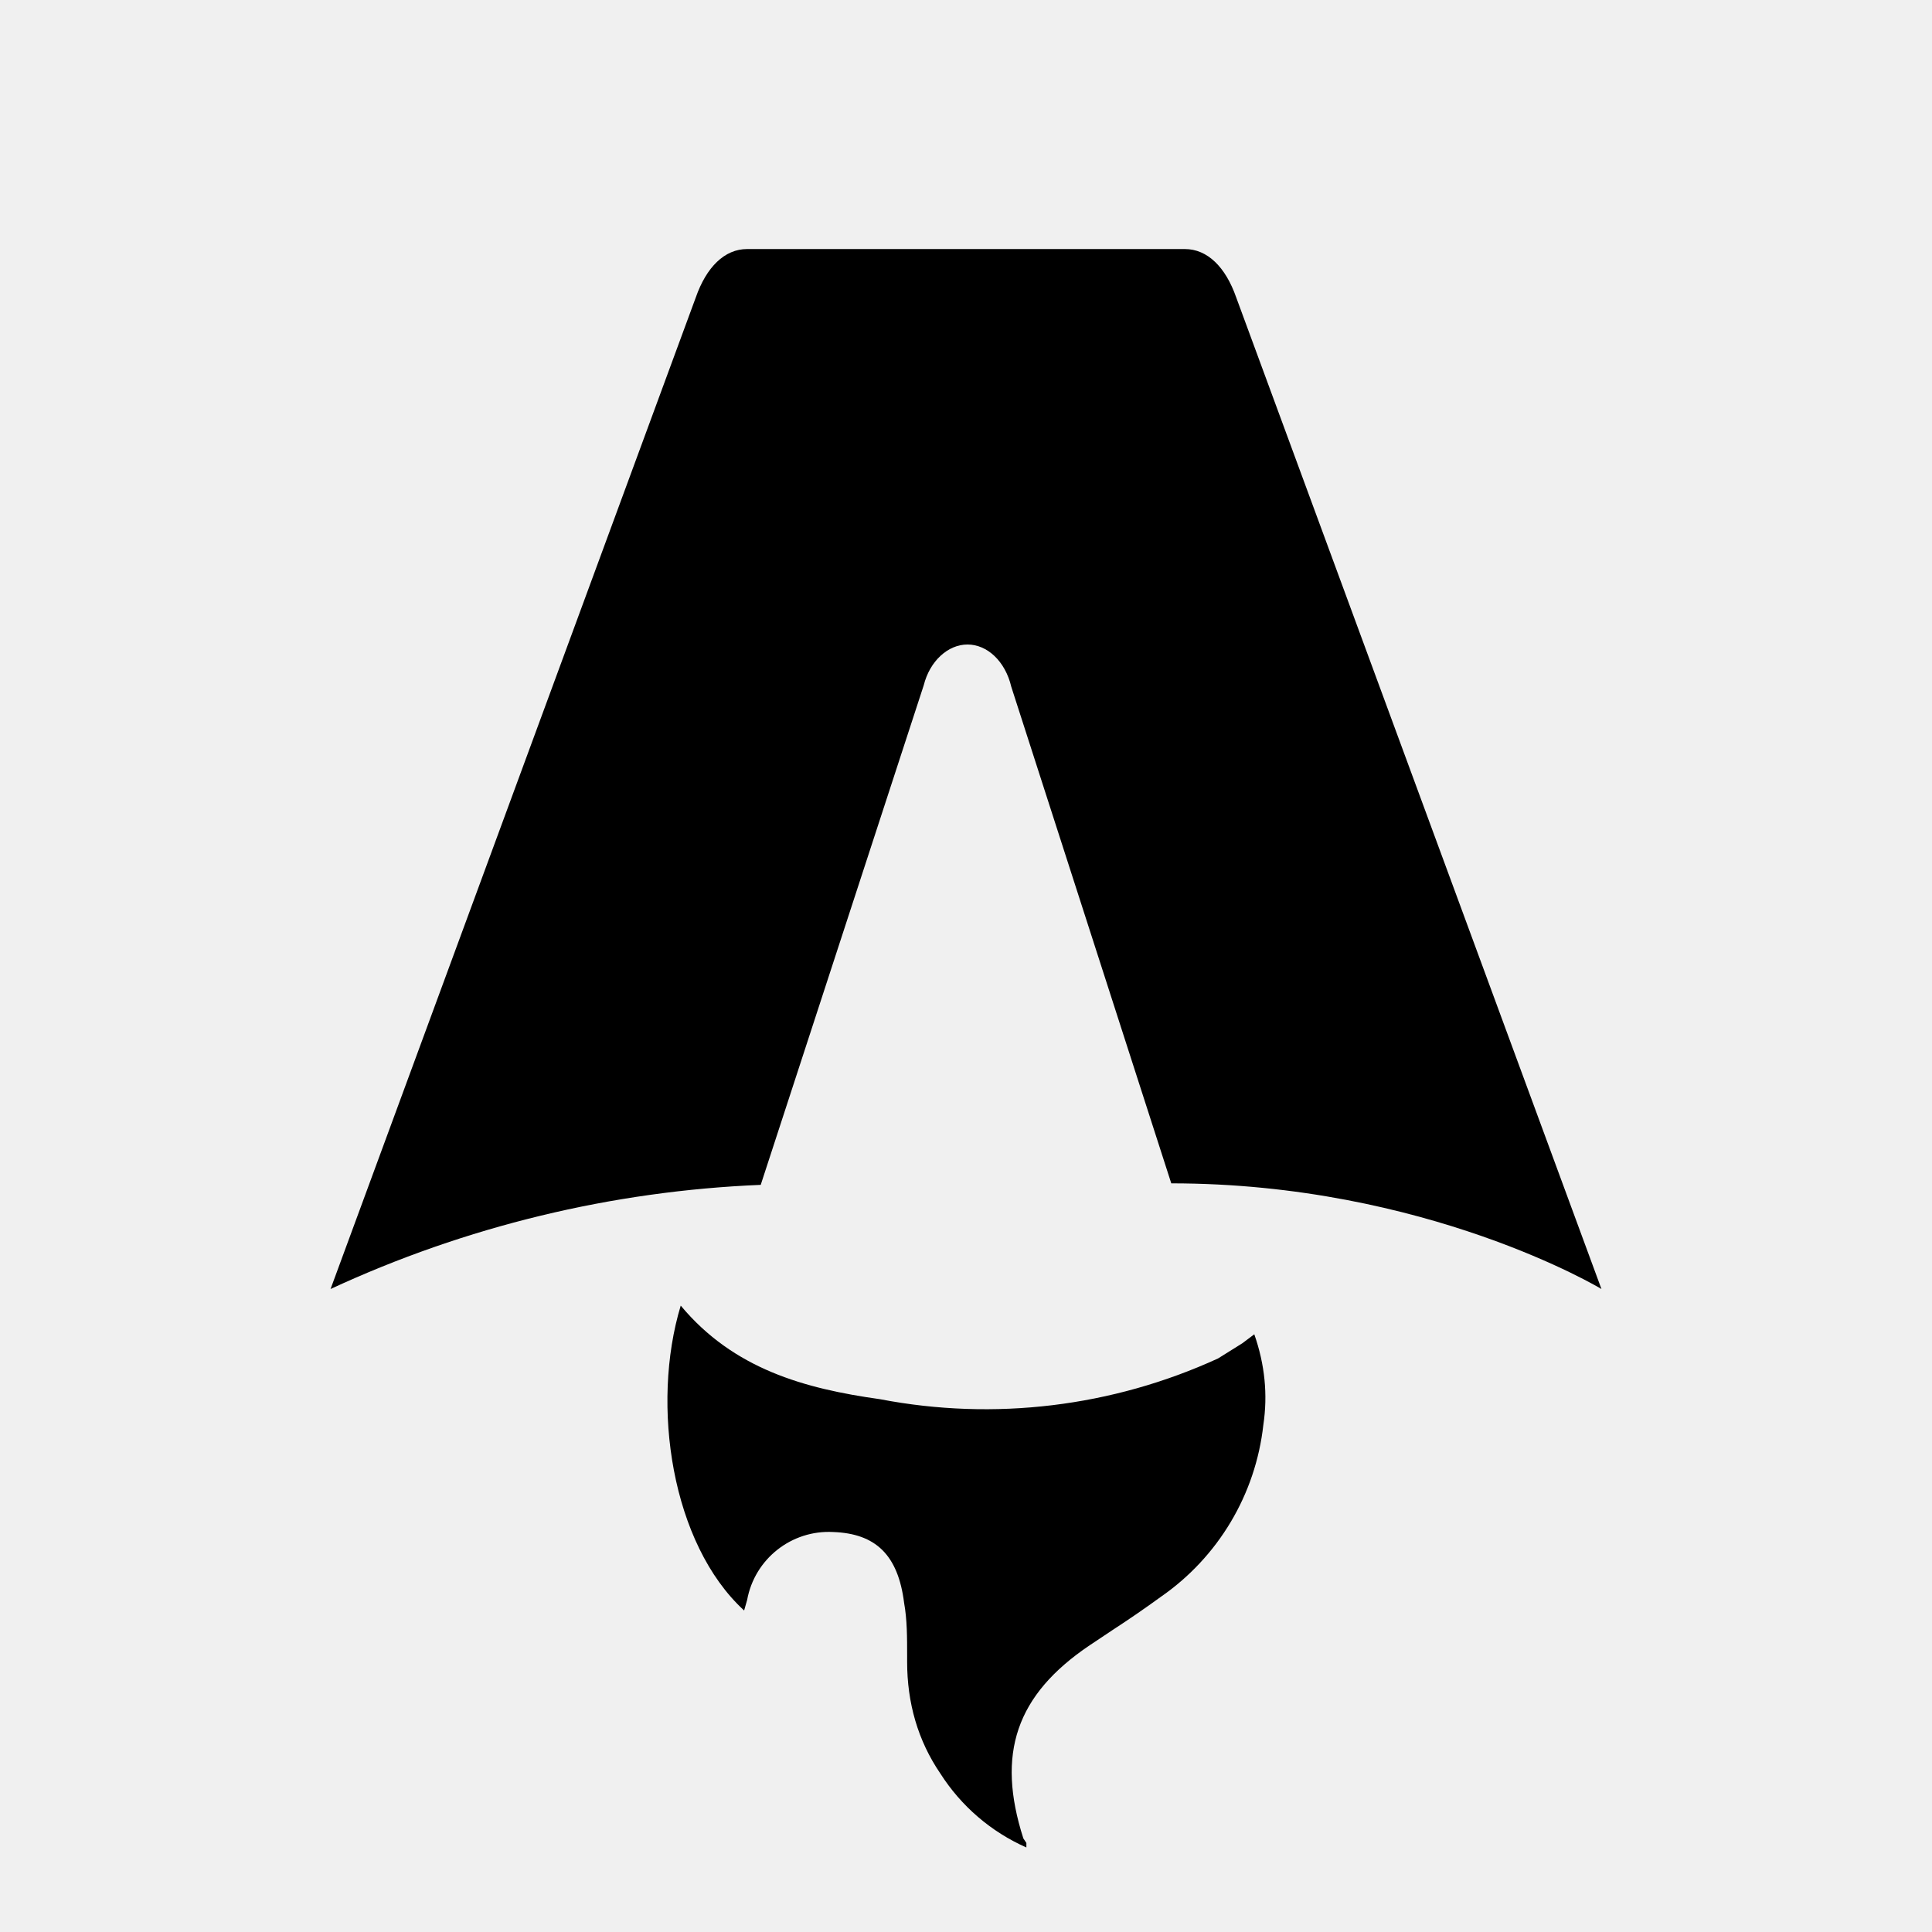
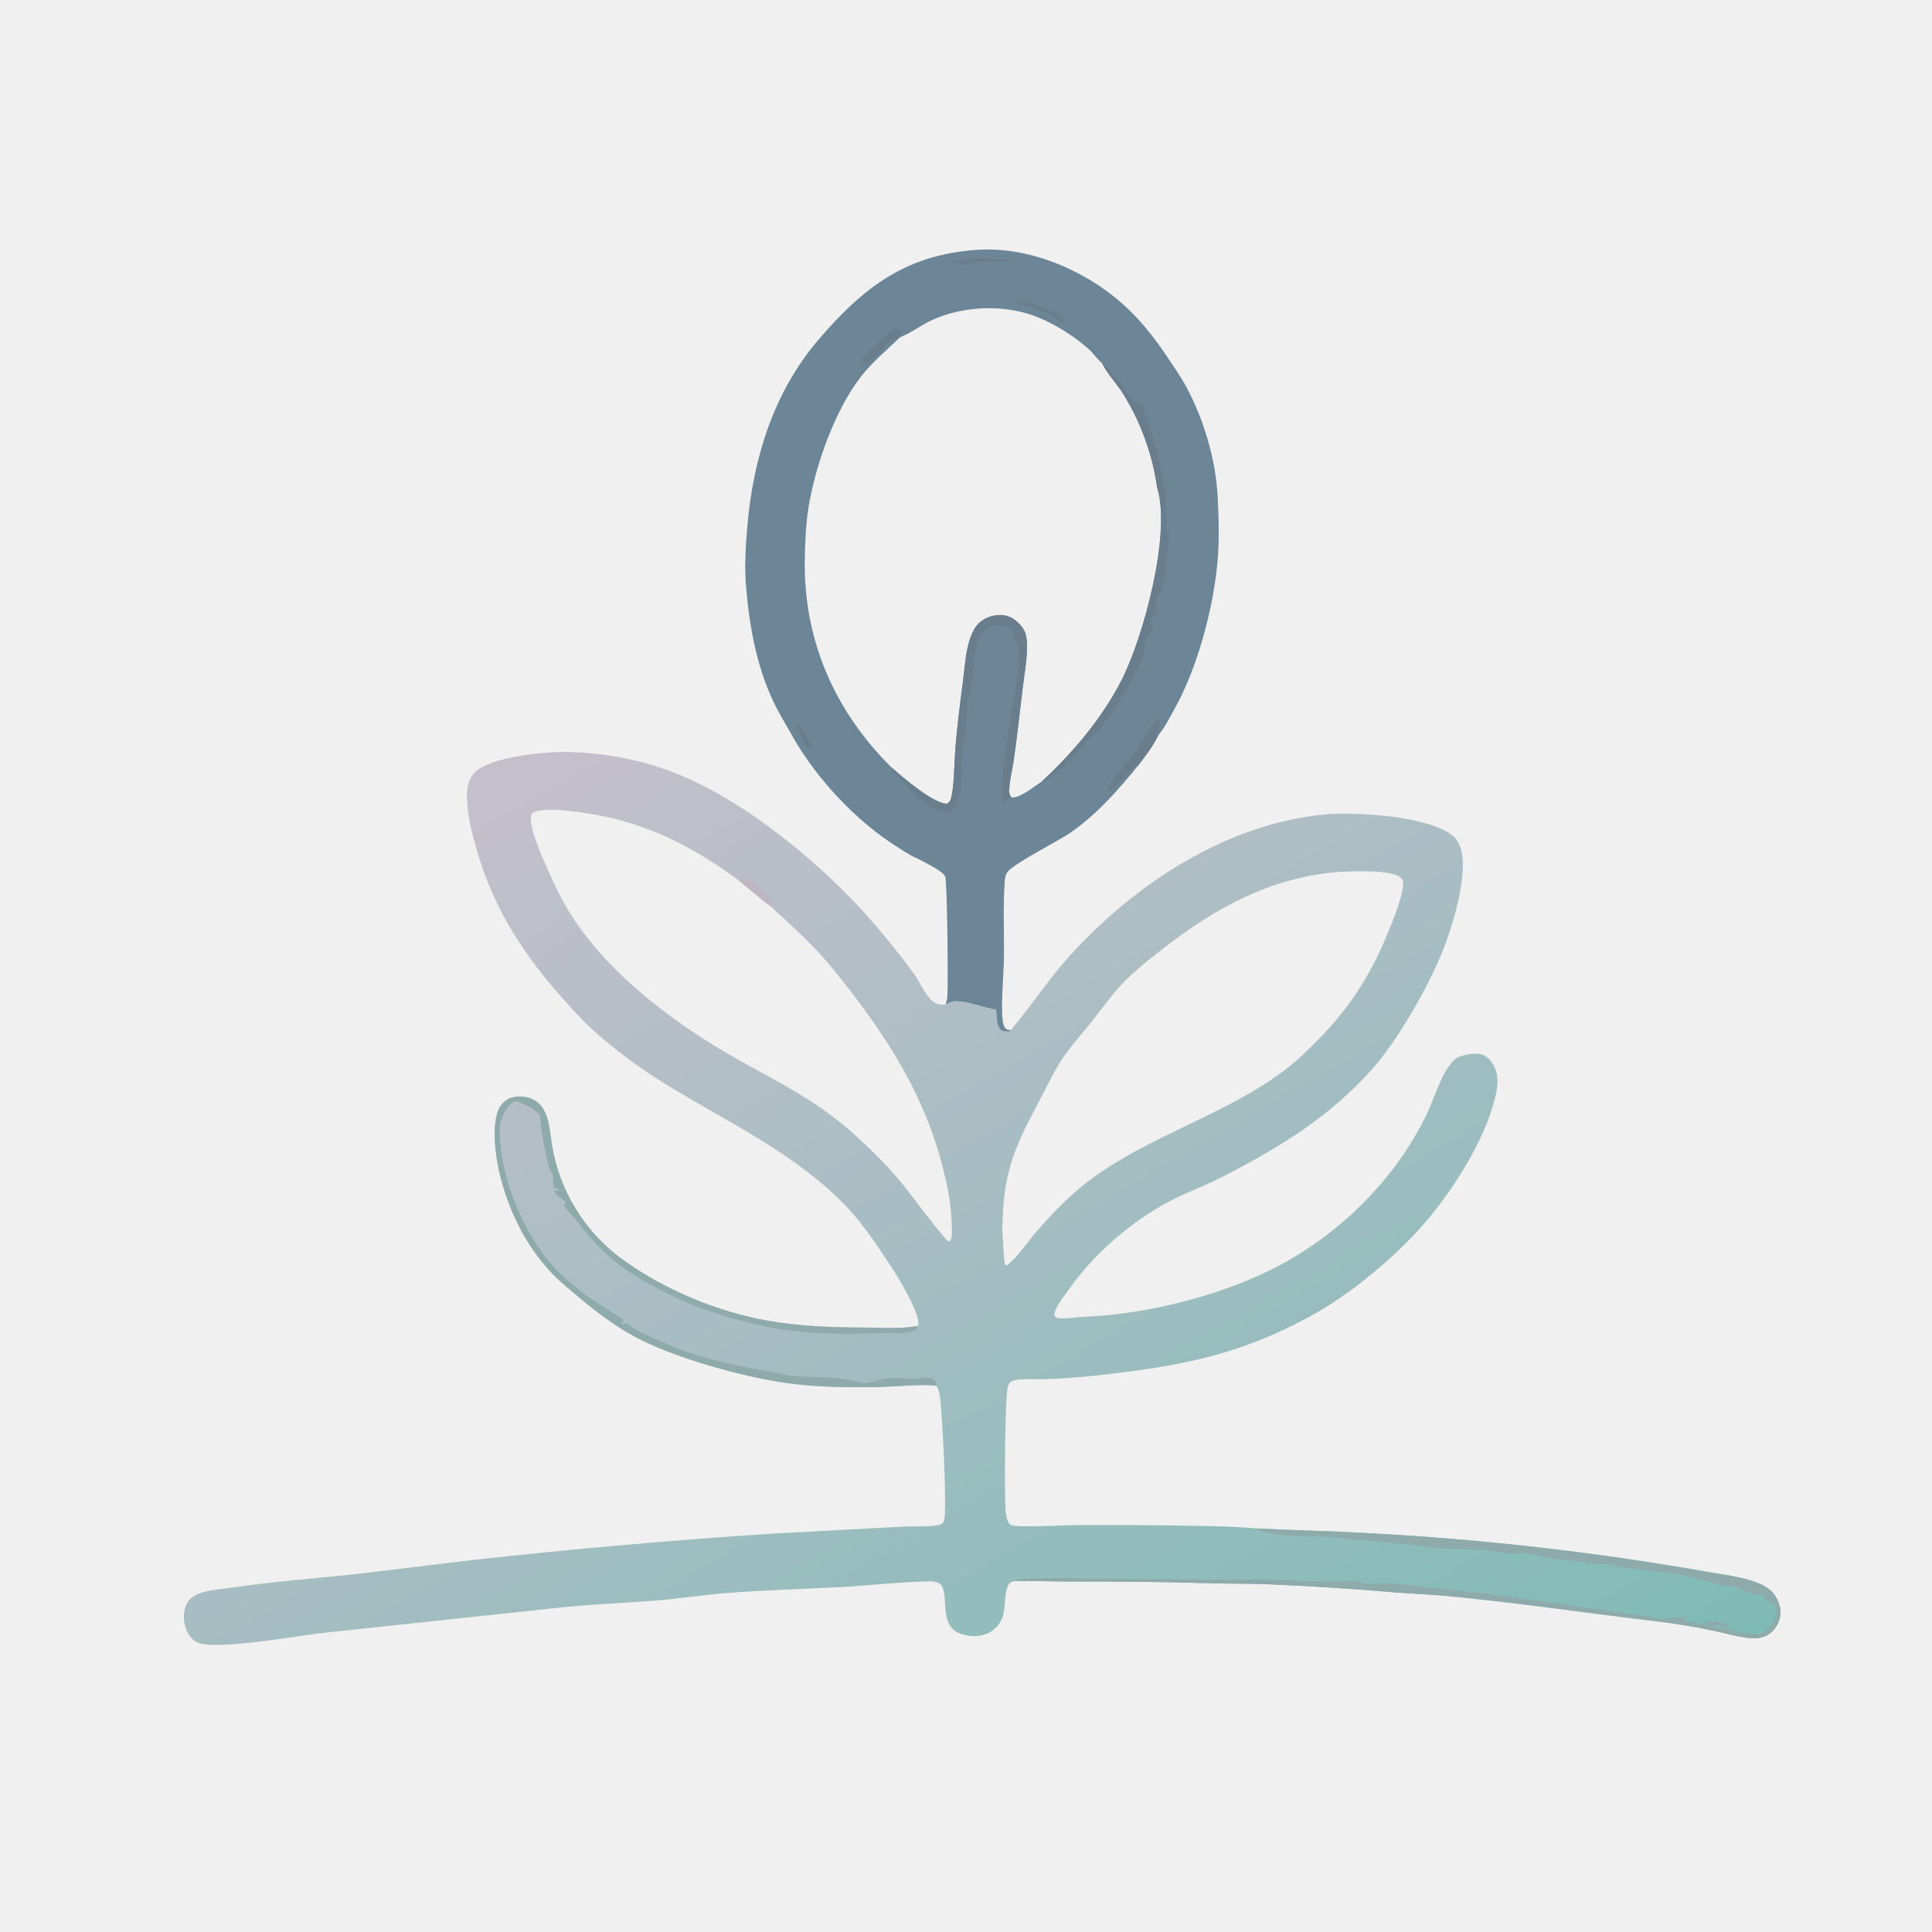
- <svg xmlns="http://www.w3.org/2000/svg" fill="none" viewBox="0 0 128 128">
-   <path d="M50.4 78.5a75.1 75.1 0 0 0-28.5 6.9l24.2-65.7c.7-2 1.9-3.2 3.4-3.2h29c1.5 0 2.7 1.2 3.4 3.2l24.2 65.7s-11.6-7-28.5-7L67 45.5c-.4-1.7-1.6-2.8-2.9-2.8-1.3 0-2.5 1.1-2.9 2.7L50.4 78.5Zm-1.1 28.2Zm-4.2-20.2c-2 6.6-.6 15.8 4.2 20.2a17.5 17.5 0 0 1 .2-.7 5.5 5.5 0 0 1 5.7-4.5c2.8.1 4.3 1.5 4.7 4.7.2 1.1.2 2.3.2 3.5v.4c0 2.7.7 5.2 2.2 7.4a13 13 0 0 0 5.7 4.9v-.3l-.2-.3c-1.8-5.6-.5-9.5 4.4-12.8l1.5-1a73 73 0 0 0 3.2-2.2 16 16 0 0 0 6.8-11.4c.3-2 .1-4-.6-6l-.8.6-1.6 1a37 37 0 0 1-22.4 2.7c-5-.7-9.7-2-13.2-6.2Z" />
-   <style>
-         path { fill: #000; }
-         @media (prefers-color-scheme: dark) {
-             path { fill: #FFF; }
-         }
-     </style>
+ <svg xmlns="http://www.w3.org/2000/svg" height="4000" viewBox="0 0 4000 4000" width="4000">
+   <path d="M1643.21 1528.68C1628.46 1502.19 1612.6 1477.08 1599.79 1449.45C1565.27 1375.05 1550.45 1290.95 1544.32 1209.71C1541.3 1169.64 1543.85 1129.48 1547.29 1089.55C1559.42 948.421 1601.86 811.158 1695.58 702.101C1788.25 594.264 1875.89 527.203 2023.18 517.239C2130.44 509.983 2245.47 558.913 2324.65 629.526C2360.4 661.401 2390.28 699.405 2416.79 739.067C2430.31 759.294 2444.52 779.478 2456.06 800.904C2492.68 868.897 2517.2 952.057 2521.14 1029.3C2523.36 1072.8 2524.64 1119.94 2520.72 1163.3C2511.9 1261.1 2478.69 1384.85 2430.41 1470.06C2420.58 1487.39 2410.76 1508.34 2397.56 1523C2387.17 1545.15 2371.55 1565 2356.83 1584.41C2316.45 1634.39 2269.97 1686.87 2216.9 1723.57C2190.92 1741.54 2096.52 1788.66 2085.11 1806.45C2080.91 1813.01 2080.41 1820.83 2079.91 1828.43C2076.52 1880.81 2079.4 1934.14 2078.42 1986.67C2077.79 2020.84 2072.15 2080.93 2075.94 2112.65C2076.88 2120.45 2078.47 2126.27 2084.51 2131.7C2087.55 2132.23 2089.97 2132.6 2093.07 2132.51C2092.01 2134.05 2090.5 2134.76 2088.94 2135.78C2082.24 2135.78 2077.65 2135.81 2071.62 2132.7C2061.88 2122.02 2063.33 2104.13 2062.36 2090.49C2035.43 2086.91 2000.23 2071.03 1974.44 2073.4C1968.58 2073.94 1962.79 2077.31 1957.62 2079.93C1959.77 2073.61 1961.25 2067.65 1961.59 2060.96C1963.02 2033.19 1961.38 1823.74 1956.65 1814.1C1951.11 1802.79 1909.07 1782.47 1896.68 1776.26C1882.78 1770.24 1870.05 1761.41 1857.27 1753.33C1773.35 1700.27 1692.7 1614.5 1643.21 1528.68ZM1863.59 698.183C1836.23 724.791 1806.75 748.827 1783.05 779.035C1729.16 847.719 1687.98 963.5 1674.07 1049.83C1668.2 1086.26 1666.78 1123.57 1666.25 1160.4C1663.93 1321.17 1724.69 1464.53 1836.33 1579.3Q1840.97 1584.14 1845.74 1588.85C1867.04 1607.81 1933.11 1664.49 1960.32 1664.01C1965.07 1661.23 1966.87 1659.51 1968.59 1654.12C1975.08 1633.78 1975.7 1584.73 1977.21 1561.75C1980.54 1511.14 1987.08 1461.69 1993.64 1411.47C1997.83 1379.33 1998.96 1345.96 2010.95 1315.46C2016.38 1301.64 2023.59 1290.53 2036.5 1282.7C2050.58 1274.15 2068.97 1270.96 2084.98 1275.28C2099.3 1279.14 2114.44 1293.03 2121 1306.38C2125.69 1315.91 2126.43 1329.32 2126.33 1339.77C2126.04 1370.12 2120.06 1400.9 2116.47 1431.06C2110.76 1479.08 2105.72 1527.25 2098.6 1575.1C2095.6 1595.27 2089.86 1616.93 2089.48 1637.28C2089.39 1642.33 2090.45 1646.5 2093.52 1650.59C2110.14 1654.41 2141.76 1627.46 2156.17 1618.65C2220.31 1559.48 2279.97 1489.26 2320.41 1411.53C2367.11 1321.77 2425.85 1103.93 2395.55 1008.61Q2394.63 1002.15 2393.55 995.722Q2392.46 989.291 2391.21 982.89Q2389.96 976.489 2388.54 970.124Q2387.12 963.758 2385.53 957.431Q2383.95 951.105 2382.2 944.822Q2380.45 938.539 2378.53 932.304Q2376.62 926.069 2374.55 919.885Q2372.47 913.702 2370.23 907.575Q2368 901.448 2365.6 895.382Q2363.21 889.315 2360.66 883.314Q2358.1 877.312 2355.4 871.378Q2352.69 865.445 2349.83 859.584Q2346.96 853.724 2343.95 847.94Q2340.94 842.156 2337.77 836.453Q2334.61 830.749 2331.3 825.13Q2327.99 819.511 2324.53 813.981C2311.62 793.628 2293.42 774.982 2282.59 753.705C2282.32 753.18 2282.07 752.646 2281.81 752.117C2272.16 744.493 2264.51 732.432 2255.25 723.911C2226.72 697.665 2185.29 671.705 2149.6 657.162C2082.16 629.683 1996.19 632.259 1929.87 662.589C1907.66 672.748 1887.6 688.472 1865.2 697.555C1864.66 697.771 1864.13 697.974 1863.59 698.183Z" fill="#6C8698" />
+   <path d="M1662.35 1538.2C1662.17 1537.22 1662.01 1536.23 1661.81 1535.26C1659.95 1526.17 1654.31 1516.11 1650.07 1507.83C1650.94 1503.04 1650.54 1502.68 1654.28 1499.7C1661.3 1502.99 1669.39 1528.06 1676.57 1536.63C1678.73 1539.22 1679.32 1540.77 1679.75 1544.09C1677.88 1548.17 1679.01 1547.66 1674.36 1549.51Q1668.44 1543.76 1662.35 1538.2Z" fill="#697D8C" />
+   <path d="M2020.99 534.162C2032.13 533.732 2086.64 537.347 2094.69 539.927C2095.63 540.228 2096.46 540.798 2097.34 541.233L2100.59 541.013C2085.98 542.877 2069.5 540.947 2054.71 540.558L2056.66 541.167C2052.78 542.932 2045.85 541.303 2041.5 540.97C2019.07 540.057 1997.91 549.672 1974.78 548.969L1973.3 547.085C1978.9 546.848 1981.4 547.271 1986.21 544.233C1985.13 542.638 1969.39 545.449 1965.67 544.503L1969.89 544.13L1971.27 542.405C1987.6 541.359 2004.69 536.678 2020.99 534.162Z" fill="#697D8C" />
+   <path d="M2087.87 618.797C2128.29 620.703 2164.67 637.032 2199.67 655.965C2200.63 656.488 2201.66 656.895 2202.65 657.361L2202.28 658.328L2195.58 661.237C2200.15 663.325 2204.42 665.552 2208.78 668.054C2200.62 669.534 2190.16 661.831 2183.34 657.37L2180.95 655.787C2180.79 655.722 2180.63 655.681 2180.49 655.591C2153.19 638.163 2121.88 632.639 2090.79 626.221C2093.89 622.1 2123.76 631.252 2130.59 629.404L2125.31 624.806L2129.4 629.041C2115.6 625.245 2101.64 622.994 2087.87 618.797Z" fill="#697D8C" />
+   <path d="M1785.84 740.57C1802.18 724.977 1837.91 685.791 1858.26 679.722C1858.22 680.982 1858.12 682.242 1858.13 683.504C1858.14 684.278 1858.27 685.047 1858.34 685.818C1862.06 685.029 1864.03 683.904 1867.08 681.656C1867 686.123 1867.64 682.888 1865.77 685.798C1863.47 689.393 1863.77 694.047 1863.59 698.183C1852.24 698.001 1842.67 705.605 1834.89 713.311C1819.68 728.38 1806 751.983 1783.6 755.642L1787.11 748.057L1785.72 746.757L1781.35 750.781C1782.44 746.714 1783.27 743.935 1785.84 740.57Z" fill="#697D8C" />
+   <path d="M2356.83 1584.41C2342.58 1588.69 2325.43 1612.8 2314.73 1623.83C2307.95 1630.82 2300.92 1638.88 2290.52 1638.98L2290.23 1636.51C2294.3 1633.05 2298.37 1630.29 2299.33 1624.68C2302.53 1606.13 2338.19 1575.29 2350.39 1558.39C2356.23 1550.3 2358.66 1540.64 2365.34 1533.05C2376.17 1520.74 2384.27 1493.9 2399.98 1488.65L2402.12 1489.76L2400.22 1489.67L2398.68 1492.62L2400.97 1492.08L2402.22 1493.18C2401.54 1503.64 2400.39 1512.84 2397.56 1523C2387.17 1545.15 2371.55 1565 2356.83 1584.41Z" fill="#697D8C" />
+   <path d="M2281.81 752.117C2304.79 769.029 2323.48 796.751 2338.19 820.911C2344.01 830.456 2357.35 831.814 2363.72 840.792C2375.48 857.343 2409.85 978.515 2406.22 994.646C2420.7 1030.44 2410.51 1070.81 2417.82 1107.44L2419.91 1088.42C2422.77 1122.74 2415.31 1153.08 2410.71 1186.65C2408.8 1200.64 2408.94 1215.12 2404.81 1228.67C2401.47 1231.56 2403.48 1230.61 2398.61 1231.14C2393.14 1238.97 2393.03 1252.07 2391.75 1261.45L2392.93 1262.98L2396.4 1258.12C2395.06 1271.46 2381.67 1280.61 2379.65 1295.33C2383.43 1296.19 2386 1292.41 2388.1 1295.1C2384.17 1308.3 2375.28 1318.3 2370.18 1330.7C2367.24 1337.87 2371.57 1346.36 2368.21 1354.67C2348.23 1404.06 2305.43 1478.25 2269.62 1517.32C2262.87 1524.69 2253.72 1529.62 2246.98 1537C2223.48 1562.75 2201.81 1595.08 2170.22 1612.22C2165.79 1614.63 2160.92 1616.96 2156.17 1618.65C2220.31 1559.48 2279.97 1489.26 2320.41 1411.53C2367.11 1321.77 2425.85 1103.93 2395.55 1008.61Q2394.63 1002.15 2393.55 995.722Q2392.46 989.291 2391.21 982.89Q2389.96 976.489 2388.54 970.124Q2387.12 963.758 2385.53 957.431Q2383.95 951.105 2382.2 944.822Q2380.45 938.539 2378.53 932.304Q2376.62 926.069 2374.55 919.885Q2372.47 913.702 2370.23 907.575Q2368 901.448 2365.6 895.382Q2363.21 889.315 2360.66 883.314Q2358.1 877.312 2355.4 871.378Q2352.69 865.445 2349.83 859.584Q2346.96 853.724 2343.95 847.94Q2340.94 842.156 2337.77 836.453Q2334.61 830.749 2331.3 825.13Q2327.99 819.511 2324.53 813.981C2311.62 793.628 2293.42 774.982 2282.59 753.705C2282.32 753.18 2282.07 752.646 2281.81 752.117Z" fill="#697D8C" />
+   <path d="M1845.74 1588.85C1867.04 1607.81 1933.11 1664.49 1960.32 1664.01C1965.07 1661.23 1966.87 1659.51 1968.59 1654.12C1975.08 1633.78 1975.7 1584.73 1977.21 1561.75C1980.54 1511.14 1987.08 1461.69 1993.64 1411.47C1997.83 1379.33 1998.96 1345.96 2010.95 1315.46C2016.38 1301.64 2023.59 1290.53 2036.5 1282.7C2050.58 1274.15 2068.97 1270.96 2084.98 1275.28C2099.3 1279.14 2114.44 1293.03 2121 1306.38C2125.69 1315.91 2126.43 1329.32 2126.33 1339.77C2126.04 1370.12 2120.06 1400.9 2116.47 1431.06C2110.76 1479.08 2105.72 1527.25 2098.6 1575.1C2095.6 1595.27 2089.86 1616.93 2089.48 1637.28C2089.39 1642.33 2090.45 1646.5 2093.52 1650.59L2087.3 1651.23C2085.14 1654.75 2083.28 1657.65 2080.24 1660.47C2056.62 1624.57 2116.27 1403.87 2109.08 1338.18C2107.85 1336.03 2108.51 1337.01 2106.75 1334.8L2101.44 1328.05C2095.97 1321.23 2097.53 1312.22 2096.08 1303.87C2093.91 1301.77 2091.87 1299.92 2089.01 1298.78C2075.11 1293.25 2056.56 1294.08 2043.07 1299.67C2037.47 1307.24 2028.27 1315.68 2025.01 1324.34C2014.63 1351.93 2015.44 1388.58 2010.98 1417.99C2008.61 1433.63 2004.07 1448.98 2001.98 1464.6C2001.09 1471.28 2001.25 1478.42 2001.41 1485.15C2001.93 1507.15 1994.84 1526.75 1992.57 1548.31C1989.99 1572.86 1991.6 1598.51 1990.66 1623.25C1990.3 1632.7 1990.79 1644.31 1985.57 1652.49L1984.05 1645.59C1982.74 1652.25 1981.53 1659.1 1978.81 1665.35C1975.84 1672.18 1971.26 1678.69 1963.74 1680.88C1955.28 1683.35 1944.59 1679.05 1937.03 1675.52Q1929.76 1672.08 1922.93 1667.83Q1916.1 1663.58 1909.8 1658.57C1898.42 1649.36 1889 1637.35 1878.57 1627.07C1870.61 1619.22 1861.42 1612.29 1854.02 1603.94C1850.04 1599.46 1847.75 1594.44 1845.74 1588.85Z" fill="#697D8C" />
+   <defs>
+     <linearGradient gradientUnits="userSpaceOnUse" id="a" x1="2531.777" x2="1112.047" y1="4017.396" y2="1532.251">
+       <stop offset="0" stop-color="#7FBBB6" />
+       <stop offset="1" stop-color="#C5BFCC" />
+     </linearGradient>
+   </defs>
+   <path d="M1901.12 2745.04C1901.24 2742.66 1901.39 2740.78 1901.33 2738.4C1900.63 2711.98 1860.75 2646.19 1845.8 2623.71C1817.94 2581.81 1792.08 2540.99 1757.71 2503.82C1651.28 2388.69 1504.26 2323.01 1373.14 2241.5C1322.59 2210.07 1272.25 2172.82 1228.08 2132.99C1201.87 2109.36 1178.52 2082.68 1155.36 2056.12C1075.49 1964.53 1018.16 1871.26 985.216 1753.47C976.515 1722.36 968.436 1688.88 966.925 1656.57C965.988 1636.53 967.932 1614.65 982.617 1599.55C1013.81 1567.47 1122.7 1556.96 1164.85 1556.92C1240.1 1556.84 1320.04 1570.9 1390.49 1597.58C1540.67 1654.48 1707 1792.51 1810.28 1913.17C1838.55 1946.18 1866.71 1980.72 1892.2 2015.92C1904.26 2032.58 1913.36 2056.08 1927.93 2070.17C1936.81 2078.76 1942.76 2080.1 1954.98 2079.98L1957.62 2079.93C1962.79 2077.31 1968.58 2073.94 1974.44 2073.4C2000.23 2071.03 2035.43 2086.91 2062.36 2090.49C2063.33 2104.13 2061.88 2122.02 2071.62 2132.7C2077.65 2135.81 2082.24 2135.78 2088.94 2135.78C2090.5 2134.76 2092.01 2134.05 2093.07 2132.51C2133.99 2083.86 2168.64 2030.56 2211.03 1983.13C2346.63 1831.43 2540.37 1703.57 2746.87 1686.01C2809.76 1680.66 2958.36 1689.81 3007.43 1730.02C3022.31 1742.23 3027.06 1761.15 3028.3 1779.59C3032.09 1835.53 3005.62 1924.61 2984.01 1976.02C2952.9 2050.02 2894.17 2153.28 2840.87 2213.44C2791.42 2269.25 2730.14 2319.49 2667.09 2359.38C2618.32 2390.23 2568.81 2417.74 2517.07 2443.27C2485.64 2458.78 2452.42 2470.82 2421.39 2487.13C2341.38 2529.19 2264.42 2596.26 2212.35 2670.46C2204.38 2681.82 2181.9 2709.5 2183.11 2722.73C2183.37 2725.58 2185.04 2726.25 2186.97 2728.08C2202.23 2732.13 2225.55 2727.12 2241.8 2726.51C2380.47 2721.31 2551.32 2677.38 2671.95 2607.14C2790.61 2538.06 2893.33 2431.9 2953.31 2307.99C2970.28 2272.95 2982.55 2224.86 3008.7 2196.18C3019.51 2184.32 3050.47 2179.19 3065.29 2182.57C3077.03 2185.25 3085.5 2193.81 3091.46 2203.92C3106.77 2229.91 3099.34 2259.64 3091.64 2286.76C3066.39 2375.7 2996.92 2481.32 2934.71 2548.92C2876.56 2612.09 2791.88 2681.6 2716.87 2722.95C2588.46 2793.74 2478.27 2821.65 2333.44 2840.26C2275.07 2847.77 2216.19 2854.12 2157.33 2855.74C2142.46 2856.15 2103.89 2852.45 2092.37 2861.13C2089.45 2863.33 2087.5 2868.32 2086.56 2871.68C2080.39 2893.57 2079.44 3096.1 2081.95 3127.78C2082.57 3135.64 2083.96 3144.99 2087.93 3151.9C2090.19 3155.83 2091.63 3156.84 2096.01 3158.14C2112.31 3162.94 2205.92 3157.53 2231.91 3157.49Q2340.89 3156.99 2449.86 3158.69C2500.27 3159.46 2550.3 3159.79 2600.54 3164.45C2676.28 3168.27 2752.19 3169.63 2827.88 3174Q2916.08 3178.59 3004.1 3185.85Q3092.11 3193.12 3179.87 3203.05Q3267.63 3212.99 3355.04 3225.58Q3442.46 3238.18 3529.45 3253.42C3567.31 3260.43 3643.44 3267.54 3669.13 3296.06C3679.88 3308 3687.45 3325.52 3686.15 3341.79Q3686.03 3343.18 3685.84 3344.57Q3685.65 3345.96 3685.39 3347.33Q3685.13 3348.71 3684.81 3350.07Q3684.48 3351.44 3684.09 3352.78Q3683.7 3354.12 3683.24 3355.45Q3682.79 3356.77 3682.27 3358.07Q3681.75 3359.37 3681.17 3360.65Q3680.58 3361.92 3679.94 3363.16Q3679.29 3364.4 3678.59 3365.61Q3677.89 3366.82 3677.12 3368Q3676.36 3369.17 3675.54 3370.31Q3674.72 3371.45 3673.85 3372.54Q3672.98 3373.63 3672.05 3374.69Q3671.13 3375.74 3670.15 3376.74Q3669.18 3377.74 3668.15 3378.7Q3667.13 3379.66 3666.06 3380.56C3652.57 3391.77 3636.42 3393.09 3619.59 3391.2C3596.1 3388.57 3572.61 3381.42 3549.42 3376.68Q3487.59 3363.42 3424.77 3356.13C3280.99 3338.99 3137.32 3317.6 2993.13 3304.05C2959.42 3300.88 2925.46 3299.87 2891.7 3297.21Q2755.88 3285.4 2619.67 3279.82C2581.12 3278.45 2542.51 3279.14 2503.96 3277.91C2404.63 3274.73 2305.74 3274.17 2206.38 3274.41C2170.99 3274.5 2135.61 3272.28 2100.23 3273.69C2096.83 3274.39 2094.06 3275.56 2090.87 3276.88C2077.58 3293.41 2082.97 3325.12 2076.25 3345.8C2071.33 3360.96 2061.85 3373.3 2047.39 3380.38C2028.9 3389.41 2009.04 3389.42 1989.9 3382.92C1943.2 3367.06 1964.71 3309.04 1949.94 3283.79C1942.76 3271.52 1921.99 3274.08 1909.55 3274.44C1854.32 3276.03 1798.41 3282.8 1743.08 3285.76C1663.41 3290.02 1583.94 3291.94 1504.35 3298.24C1455.5 3302.11 1407.03 3309.8 1358.24 3313.72C1294.97 3318.81 1231.22 3321.16 1168.09 3327.4L676.379 3379.95C622.693 3385.3 456.955 3416.22 412.535 3401.93C401 3398.22 392.806 3389.19 387.66 3378.48C379.769 3362.07 378.064 3341.66 384.652 3324.52C390.952 3308.14 405.785 3300.68 421.872 3296.17C441.835 3290.57 462.368 3289.74 482.757 3286.68C568.759 3273.75 656.163 3267.99 742.598 3258.28L973.926 3230.33Q1287.44 3195.56 1602.21 3175L1875.01 3160.42C1889.38 3159.68 1937.29 3161.56 1948.05 3156.05C1951.52 3154.28 1953.35 3151.72 1954.55 3148C1961.32 3127.01 1950.95 2925.97 1945.94 2890.88C1944.85 2883.24 1942.83 2876.53 1939.6 2869.5C1923.35 2864.11 1838.18 2871.77 1813.05 2871.96C1757.57 2872.38 1699.87 2871.99 1644.69 2865.49C1548.86 2854.21 1390.63 2810.99 1307.51 2763.7C1266.67 2740.47 1231.45 2713.85 1195.85 2683.46C1181.02 2670.8 1165.46 2658.8 1151.58 2645.09C1094.74 2588.96 1058.55 2518.95 1037.6 2442.59C1027.33 2405.17 1014.45 2326.01 1035.39 2291.46C1041.56 2281.29 1050.95 2274.17 1062.64 2271.68C1078.35 2268.33 1097.56 2270.78 1110.73 2280.44C1137.39 2299.97 1137.92 2341.49 1142.94 2371.3Q1143.69 2375.8 1144.54 2380.28Q1145.4 2384.76 1146.37 2389.22Q1147.34 2393.68 1148.42 2398.11Q1149.5 2402.54 1150.69 2406.95Q1151.88 2411.35 1153.18 2415.72Q1154.48 2420.1 1155.88 2424.44Q1157.29 2428.78 1158.81 2433.08Q1160.32 2437.38 1161.95 2441.65Q1163.57 2445.91 1165.3 2450.13Q1167.03 2454.35 1168.86 2458.53Q1170.69 2462.71 1172.63 2466.84Q1174.57 2470.97 1176.61 2475.05Q1178.65 2479.13 1180.79 2483.16Q1182.93 2487.19 1185.17 2491.16Q1187.41 2495.13 1189.75 2499.05Q1192.09 2502.97 1194.52 2506.82Q1196.96 2510.68 1199.49 2514.48Q1202.02 2518.27 1204.65 2522Q1207.27 2525.73 1209.99 2529.4Q1212.71 2533.06 1215.51 2536.66Q1218.32 2540.25 1221.22 2543.78Q1224.12 2547.3 1227.1 2550.75Q1230.08 2554.2 1233.15 2557.58Q1236.22 2560.96 1239.37 2564.25Q1242.53 2567.55 1245.76 2570.77Q1248.99 2573.99 1252.31 2577.12Q1255.62 2580.26 1259.01 2583.31Q1262.4 2586.37 1265.86 2589.33Q1269.33 2592.3 1272.87 2595.18Q1276.4 2598.06 1280.01 2600.85Q1283.62 2603.64 1287.3 2606.34Q1290.98 2609.04 1294.72 2611.65C1379.84 2671.91 1484.96 2715.6 1587.73 2734.03C1653.28 2745.78 1721.84 2748.47 1788.28 2748.56C1823.98 2748.6 1863.66 2751.91 1898.72 2745.51C1899.52 2745.36 1900.32 2745.2 1901.12 2745.04ZM2769.42 1805.49C2628.42 1817.52 2515.53 1880 2405.84 1965.66C2371.52 1992.46 2336.89 2019.67 2308.78 2053.22C2290.84 2074.62 2274.42 2097.54 2256.89 2119.32C2238.28 2142.44 2217.5 2165.31 2200.93 2189.9C2183.4 2215.92 2169.72 2245.25 2155.05 2272.97C2112.4 2353.57 2082.2 2409.41 2077.04 2503.45C2076.05 2521.41 2074.22 2540.06 2075.89 2558C2077.06 2570.48 2077.8 2610.63 2081.25 2619.11L2083.98 2620.09C2106 2604.05 2125.21 2574.67 2142.7 2553.51C2177.69 2512.89 2216.87 2472.09 2260.18 2440.34C2384.74 2349.01 2537.42 2308.04 2660.24 2215.27C2686.85 2195.17 2710.37 2171.77 2733.63 2147.99C2790.22 2090.1 2832.89 2025.46 2865 1951.27C2876.22 1925.33 2907.36 1852.46 2904.94 1826.7C2904.45 1821.5 2902.32 1818.65 2898.03 1815.62C2876.27 1800.25 2797.33 1803.64 2769.42 1805.49ZM1599.1 1878.9C1574.31 1861.82 1551.44 1839.96 1527.51 1821.37C1428.15 1748.1 1326.96 1698.26 1202.71 1682.03C1175.72 1678.51 1144.25 1674.29 1117.23 1678.24C1110.62 1679.21 1105.33 1680.55 1100.54 1685.44C1091.84 1707.47 1122.89 1774.71 1132.78 1797.51C1147.92 1832.43 1165.15 1868 1186.04 1899.84C1267.67 2024.25 1404.93 2125.29 1533.66 2196.88C1610.71 2239.73 1689.72 2279.4 1756.47 2337.92C1793.78 2370.63 1832.1 2407.63 1863.9 2445.71C1877.48 2461.96 1954.84 2565.28 1962.02 2568.81C1963.76 2569.66 1964.92 2569.66 1966.71 2569.86C1973.12 2562.97 1970.34 2533.84 1969.96 2524.12C1968.57 2488.28 1960.85 2452.65 1952.12 2417.96C1920.53 2292.47 1861.23 2186.99 1784.86 2083.78C1758.78 2048.53 1731.65 2013.14 1702.54 1980.35C1679.22 1954.08 1653.18 1930.2 1627.77 1905.96C1618.88 1897.47 1606.65 1888.34 1599.1 1878.9Z" fill="url(#a)" />
+   <path d="M1527.51 1821.37C1528.15 1821.39 1528.79 1821.42 1529.42 1821.43C1536.5 1821.57 1542.06 1820.45 1548.8 1818.41C1562.6 1823.37 1591.44 1854.74 1597.53 1867.6C1599.16 1871.05 1599.14 1875.18 1599.1 1878.9C1574.31 1861.82 1551.44 1839.96 1527.51 1821.37Z" fill="#BFB5C3" />
+   <path d="M1939.6 2869.5C1923.35 2864.11 1838.18 2871.77 1813.05 2871.96C1757.57 2872.38 1699.87 2871.99 1644.69 2865.49C1548.86 2854.21 1390.63 2810.99 1307.51 2763.7C1266.67 2740.47 1231.45 2713.85 1195.85 2683.46C1181.02 2670.8 1165.46 2658.8 1151.58 2645.09C1094.74 2588.96 1058.55 2518.95 1037.6 2442.59C1027.33 2405.17 1014.45 2326.01 1035.39 2291.46C1041.56 2281.29 1050.95 2274.17 1062.64 2271.68C1078.35 2268.33 1097.56 2270.78 1110.73 2280.44C1137.39 2299.97 1137.92 2341.49 1142.94 2371.3Q1143.69 2375.8 1144.54 2380.28Q1145.4 2384.76 1146.37 2389.22Q1147.34 2393.68 1148.42 2398.11Q1149.5 2402.54 1150.69 2406.95Q1151.88 2411.35 1153.18 2415.72Q1154.48 2420.1 1155.88 2424.44Q1157.29 2428.78 1158.81 2433.08Q1160.32 2437.38 1161.95 2441.65Q1163.57 2445.91 1165.3 2450.13Q1167.03 2454.35 1168.86 2458.53Q1170.69 2462.71 1172.63 2466.84Q1174.57 2470.97 1176.61 2475.05Q1178.65 2479.13 1180.79 2483.16Q1182.93 2487.19 1185.17 2491.16Q1187.41 2495.13 1189.75 2499.05Q1192.09 2502.97 1194.52 2506.82Q1196.96 2510.68 1199.49 2514.48Q1202.02 2518.27 1204.65 2522Q1207.27 2525.73 1209.99 2529.4Q1212.71 2533.06 1215.51 2536.66Q1218.32 2540.25 1221.22 2543.78Q1224.12 2547.3 1227.1 2550.75Q1230.08 2554.2 1233.15 2557.58Q1236.22 2560.96 1239.37 2564.25Q1242.53 2567.55 1245.76 2570.77Q1248.99 2573.99 1252.31 2577.12Q1255.62 2580.26 1259.01 2583.31Q1262.4 2586.37 1265.86 2589.33Q1269.33 2592.3 1272.87 2595.18Q1276.4 2598.06 1280.01 2600.85Q1283.62 2603.64 1287.3 2606.34Q1290.98 2609.04 1294.72 2611.65C1379.84 2671.91 1484.96 2715.6 1587.73 2734.03C1653.28 2745.78 1721.84 2748.47 1788.28 2748.56C1823.98 2748.6 1863.66 2751.91 1898.72 2745.51C1899.52 2745.36 1900.32 2745.2 1901.12 2745.04C1899.43 2749.75 1898.66 2752.78 1893.75 2754.92C1875.44 2762.91 1846.79 2759.15 1826.74 2759.89C1763.39 2762.24 1693.97 2762.4 1630.93 2754.2C1562.29 2745.28 1459.26 2715.86 1396.33 2685.22C1306.06 2641.25 1258.14 2610.41 1195.63 2529.46C1186.92 2518.18 1173.82 2507.31 1167.83 2494.68C1169.33 2491.14 1168.27 2492.94 1171.35 2489.48C1165.73 2481.31 1149.52 2475.83 1148.35 2465.51C1152.29 2464.58 1153.87 2464.79 1157.76 2465.4C1156.52 2462.07 1154.39 2461.23 1151.05 2459.91C1149.68 2459.37 1148.32 2459.28 1146.89 2459.11C1143.64 2446.88 1148.53 2437.3 1141.04 2425.92C1132.22 2412.53 1122.88 2351.06 1120.19 2332.62C1119.38 2327.05 1119.53 2313.77 1117.38 2309.69C1111.94 2299.41 1081.81 2282.75 1070.04 2280.62C1065 2279.71 1061.47 2282.35 1057.83 2285.53C1043.75 2297.83 1034.86 2320.96 1034.64 2339.12C1033.46 2436.21 1086.61 2563.34 1155.04 2632.05C1174.63 2651.72 1200.45 2672.82 1223.2 2688.68C1232.34 2695.06 1288.85 2730.19 1291.43 2733.3L1287.67 2737.36L1287.87 2741.76L1290.86 2743.11L1294.9 2739.35C1302.47 2740.11 1307.64 2748.16 1314.22 2751.71C1332.96 2761.82 1354.96 2771.17 1374.55 2779.95C1444.64 2811.35 1523.26 2827.8 1598.75 2840.69C1612.56 2843.05 1626.24 2846.86 1640.18 2848.29C1687.21 2853.12 1734.12 2848.44 1779.95 2862.05C1792.55 2865.79 1812.69 2859.78 1825.1 2856.09L1821.82 2856.23C1841.55 2852.39 1860.43 2851.25 1880.36 2854.61C1895.63 2857.19 1926.07 2845.18 1936.41 2859.35C1938.72 2862.53 1939.04 2865.75 1939.6 2869.5Z" fill="#8FAAAB" />
+   <path d="M2600.54 3164.45C2676.28 3168.27 2752.19 3169.63 2827.88 3174Q2916.08 3178.59 3004.1 3185.85Q3092.11 3193.12 3179.87 3203.05Q3267.63 3212.99 3355.04 3225.58Q3442.46 3238.18 3529.45 3253.42C3567.31 3260.43 3643.44 3267.54 3669.13 3296.06C3679.88 3308 3687.45 3325.52 3686.15 3341.79Q3686.03 3343.18 3685.84 3344.57Q3685.65 3345.96 3685.39 3347.33Q3685.13 3348.71 3684.81 3350.07Q3684.48 3351.44 3684.09 3352.78Q3683.7 3354.12 3683.24 3355.45Q3682.79 3356.77 3682.27 3358.07Q3681.75 3359.37 3681.17 3360.65Q3680.58 3361.92 3679.94 3363.16Q3679.29 3364.4 3678.59 3365.61Q3677.89 3366.82 3677.12 3368Q3676.36 3369.17 3675.54 3370.31Q3674.72 3371.45 3673.85 3372.54Q3672.98 3373.63 3672.05 3374.69Q3671.13 3375.74 3670.15 3376.74Q3669.18 3377.74 3668.15 3378.7Q3667.13 3379.66 3666.06 3380.56C3652.57 3391.77 3636.42 3393.09 3619.59 3391.2C3596.1 3388.57 3572.61 3381.42 3549.42 3376.68Q3487.59 3363.42 3424.77 3356.13C3280.99 3338.99 3137.32 3317.6 2993.13 3304.05C2959.42 3300.88 2925.46 3299.87 2891.7 3297.21Q2755.88 3285.4 2619.67 3279.82C2581.12 3278.45 2542.51 3279.14 2503.96 3277.91C2404.63 3274.73 2305.74 3274.17 2206.38 3274.41C2170.99 3274.5 2135.61 3272.28 2100.23 3273.69C2106.76 3270.96 2112.6 3269.26 2119.71 3268.82C2176.97 3265.24 2245.15 3268.49 2303.93 3268.51L2536.01 3270.61C2565.32 3270.92 2594.73 3269.27 2624.03 3270.04C2661.9 3271.04 2699.76 3274.44 2737.65 3275.11C2752.47 3275.37 2804.01 3270.6 2814.3 3274.37C2816.52 3275.19 2818.22 3276.69 2820.31 3277.59C2832.14 3282.72 2856.23 3276.99 2870.09 3277.92C2916.52 3281.03 2962.96 3287.99 3009.4 3291.84C3043.91 3294.71 3078.27 3300.14 3112.62 3304.53C3173.06 3312.26 3233.2 3320.21 3293.28 3330.17C3333.97 3336.92 3375.09 3340.04 3415.75 3347.06C3419.23 3347.66 3421.78 3348.54 3424.89 3350.31C3444.61 3351.74 3465.19 3349.12 3485.14 3349.71L3490.23 3344.32L3493.08 3345.39C3491.81 3349.94 3492.79 3348.37 3489.63 3351.91C3488.89 3352.75 3488.09 3353.53 3487.33 3354.34C3501.56 3360.46 3515.86 3357.64 3530.08 3364.72C3530.69 3365.02 3531.3 3365.34 3531.9 3365.65L3534.67 3364.5L3530.24 3362.45L3531.12 3358.88C3535.57 3356.55 3539.39 3356.5 3544.29 3356.82C3553.81 3357.45 3575.12 3360.67 3581.25 3367.89C3571.79 3368.71 3568.54 3369.81 3560.11 3364.93C3559.6 3364.63 3559.1 3364.32 3558.59 3364.02L3553.87 3366.63C3550.33 3365.58 3547.39 3364.93 3543.69 3364.8L3543.46 3366.75C3551.69 3367.69 3560.52 3370.73 3568.54 3371.01C3582.1 3371.49 3595.4 3381.79 3608.52 3380.66C3616.28 3380 3623.9 3382.64 3631.58 3383.55C3641.99 3384.79 3648.29 3382.83 3656.27 3376.07C3667.28 3366.75 3676.76 3353.23 3677.43 3338.37C3678.2 3320.87 3662.4 3319.61 3652.98 3308.27C3651.24 3306.18 3648.91 3302.11 3646.65 3300.67C3641.99 3297.71 3638.99 3303.93 3634.83 3303.49C3628.21 3302.79 3622.09 3296.05 3615.21 3294.45C3607.32 3292.61 3600.52 3288.23 3592.77 3286.19C3583.83 3283.83 3573.88 3284.26 3564.6 3281.94C3529.45 3273.18 3494.24 3262.32 3458.43 3256.37C3426.08 3250.99 3367.21 3249.29 3339.56 3240.36C3322.12 3234.72 3304.93 3239.62 3287.39 3236.24C3262.22 3231.39 3236.16 3229.67 3210.76 3225.85C3192.9 3223.16 3175.19 3218.3 3157.56 3215.69C3153.93 3215.15 3150.09 3215.7 3146.5 3216.27C3145.63 3216.41 3144.77 3216.57 3143.9 3216.7C3122.57 3219.9 3097.08 3211 3075.31 3209.42C3040.1 3206.86 3004.51 3207.33 2969.39 3204.59C2950.95 3203.14 2932.7 3199.61 2914.31 3197.68L2765.46 3183.64C2724.48 3180.07 2682.55 3181.68 2641.84 3176.47C2628.94 3174.82 2611.08 3172.25 2600.54 3164.45Z" fill="#8FAAAB" />
</svg>
